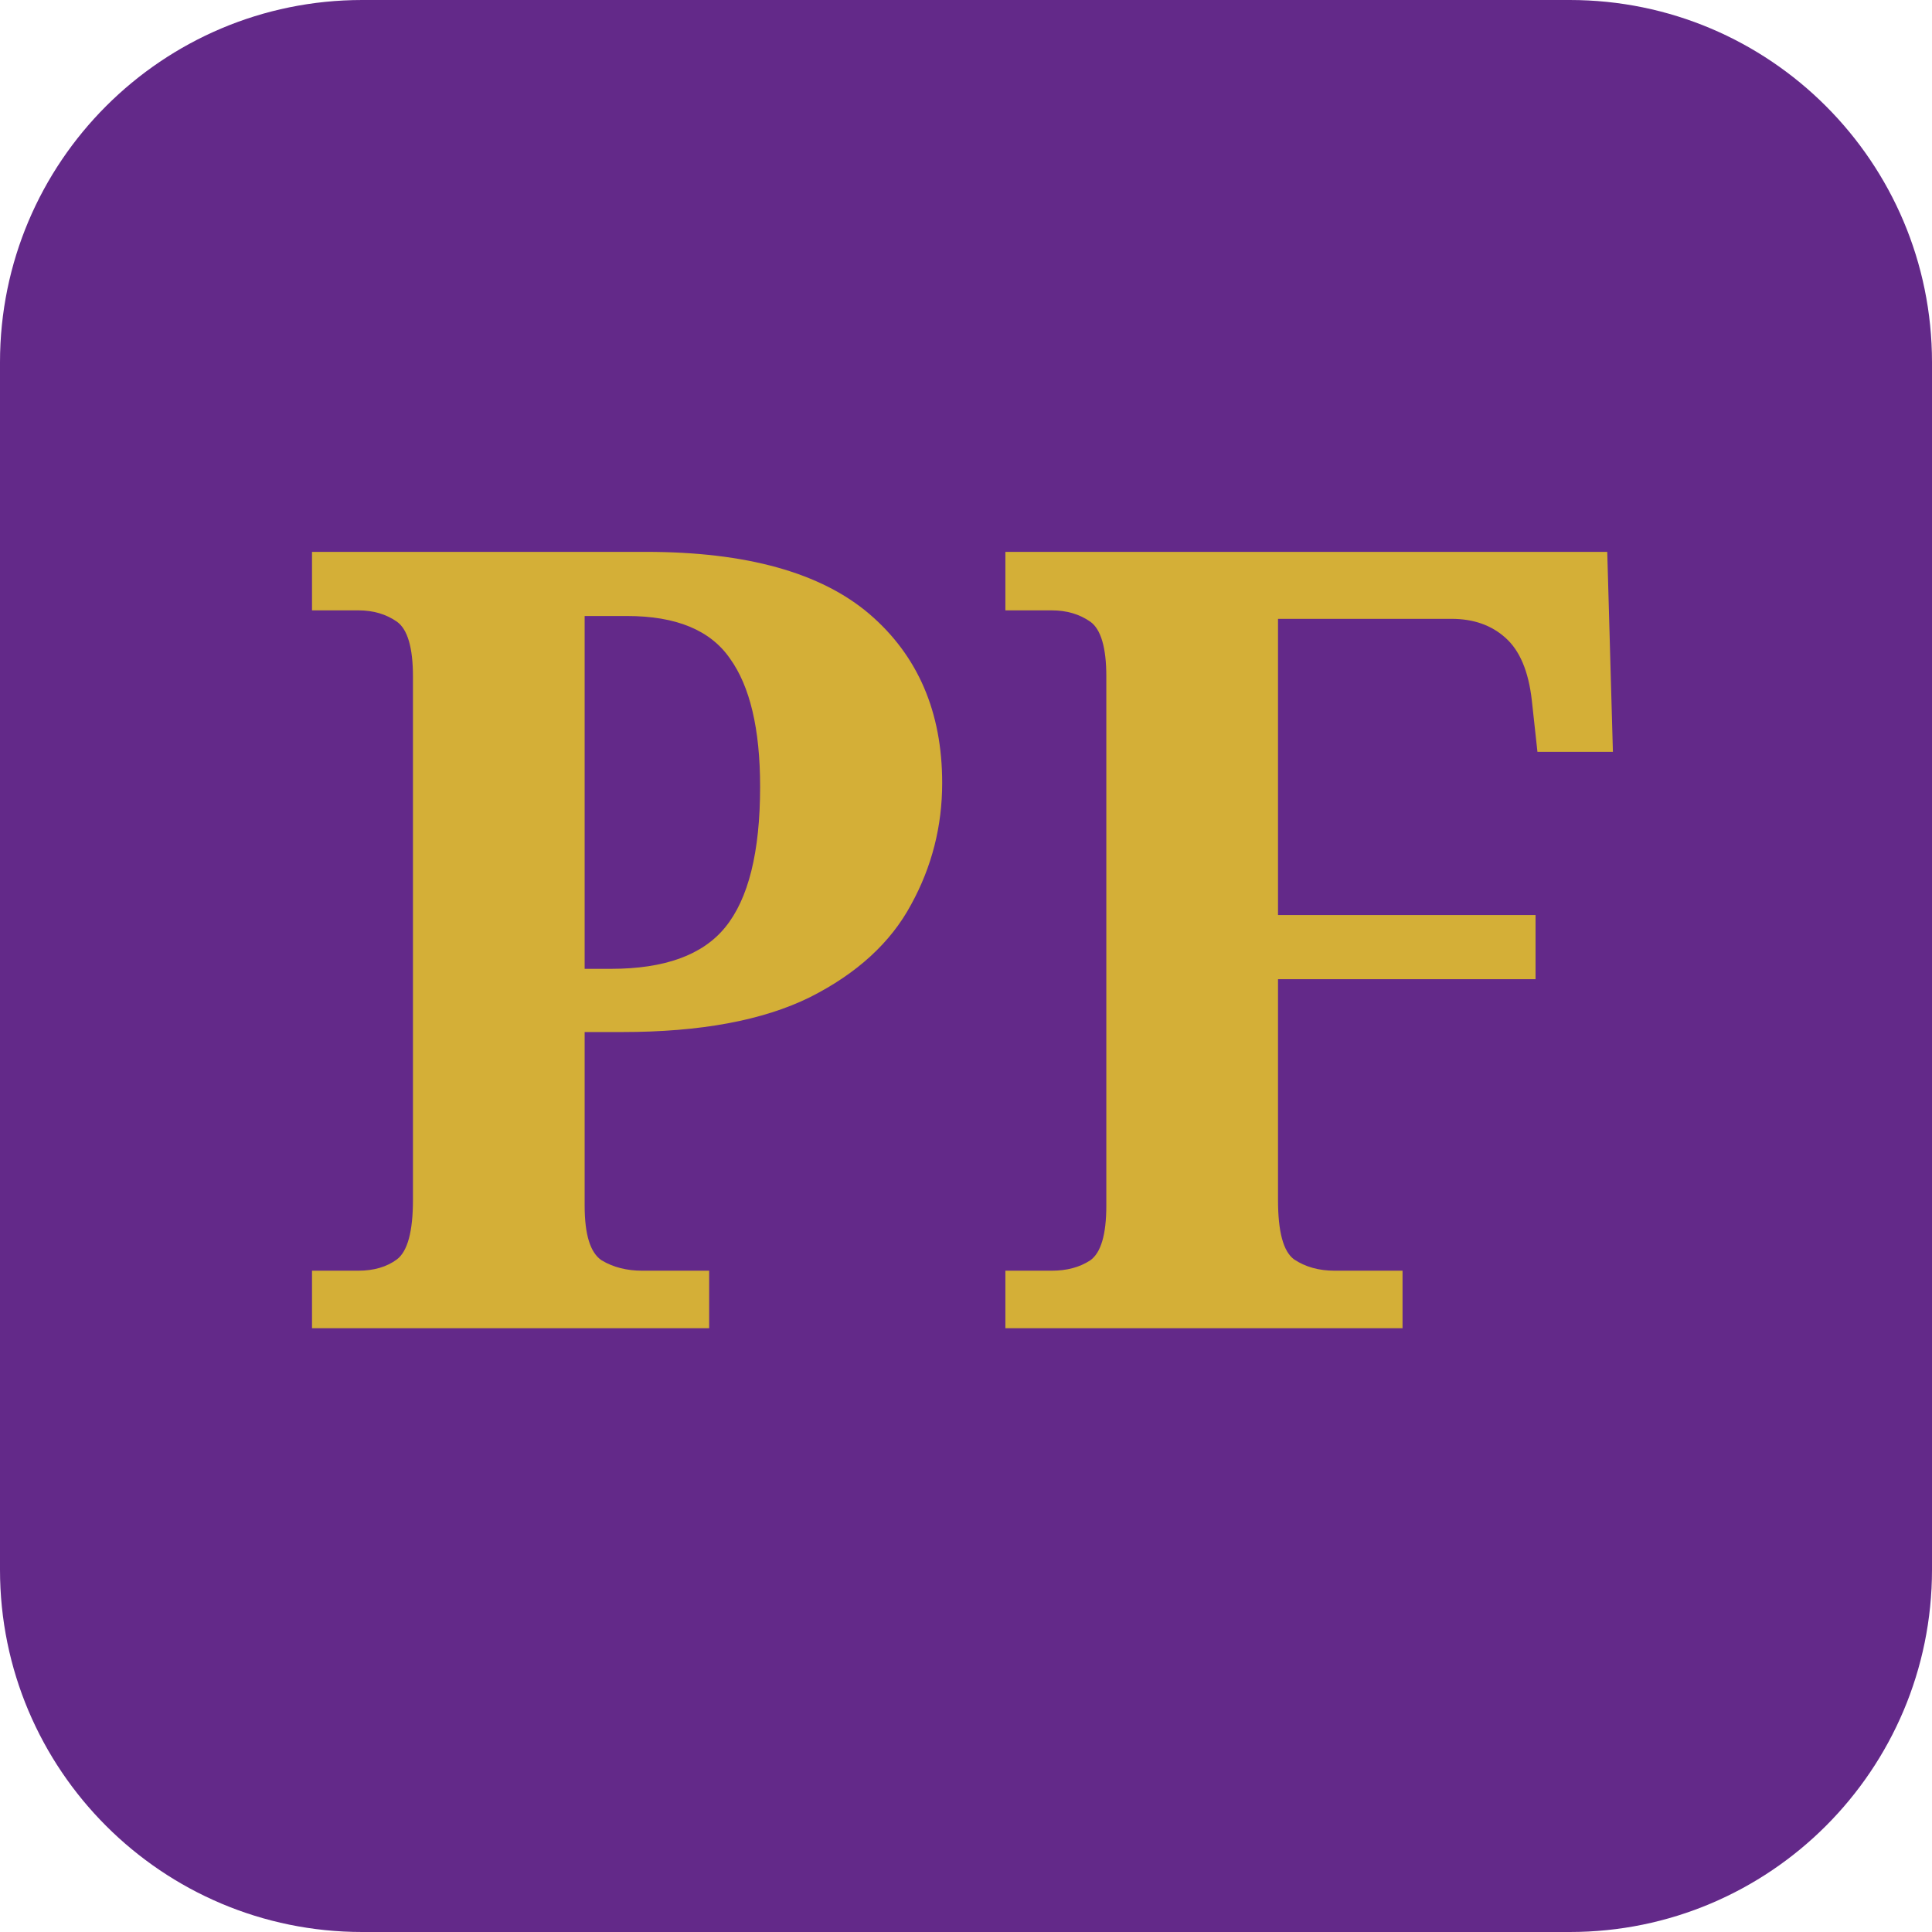
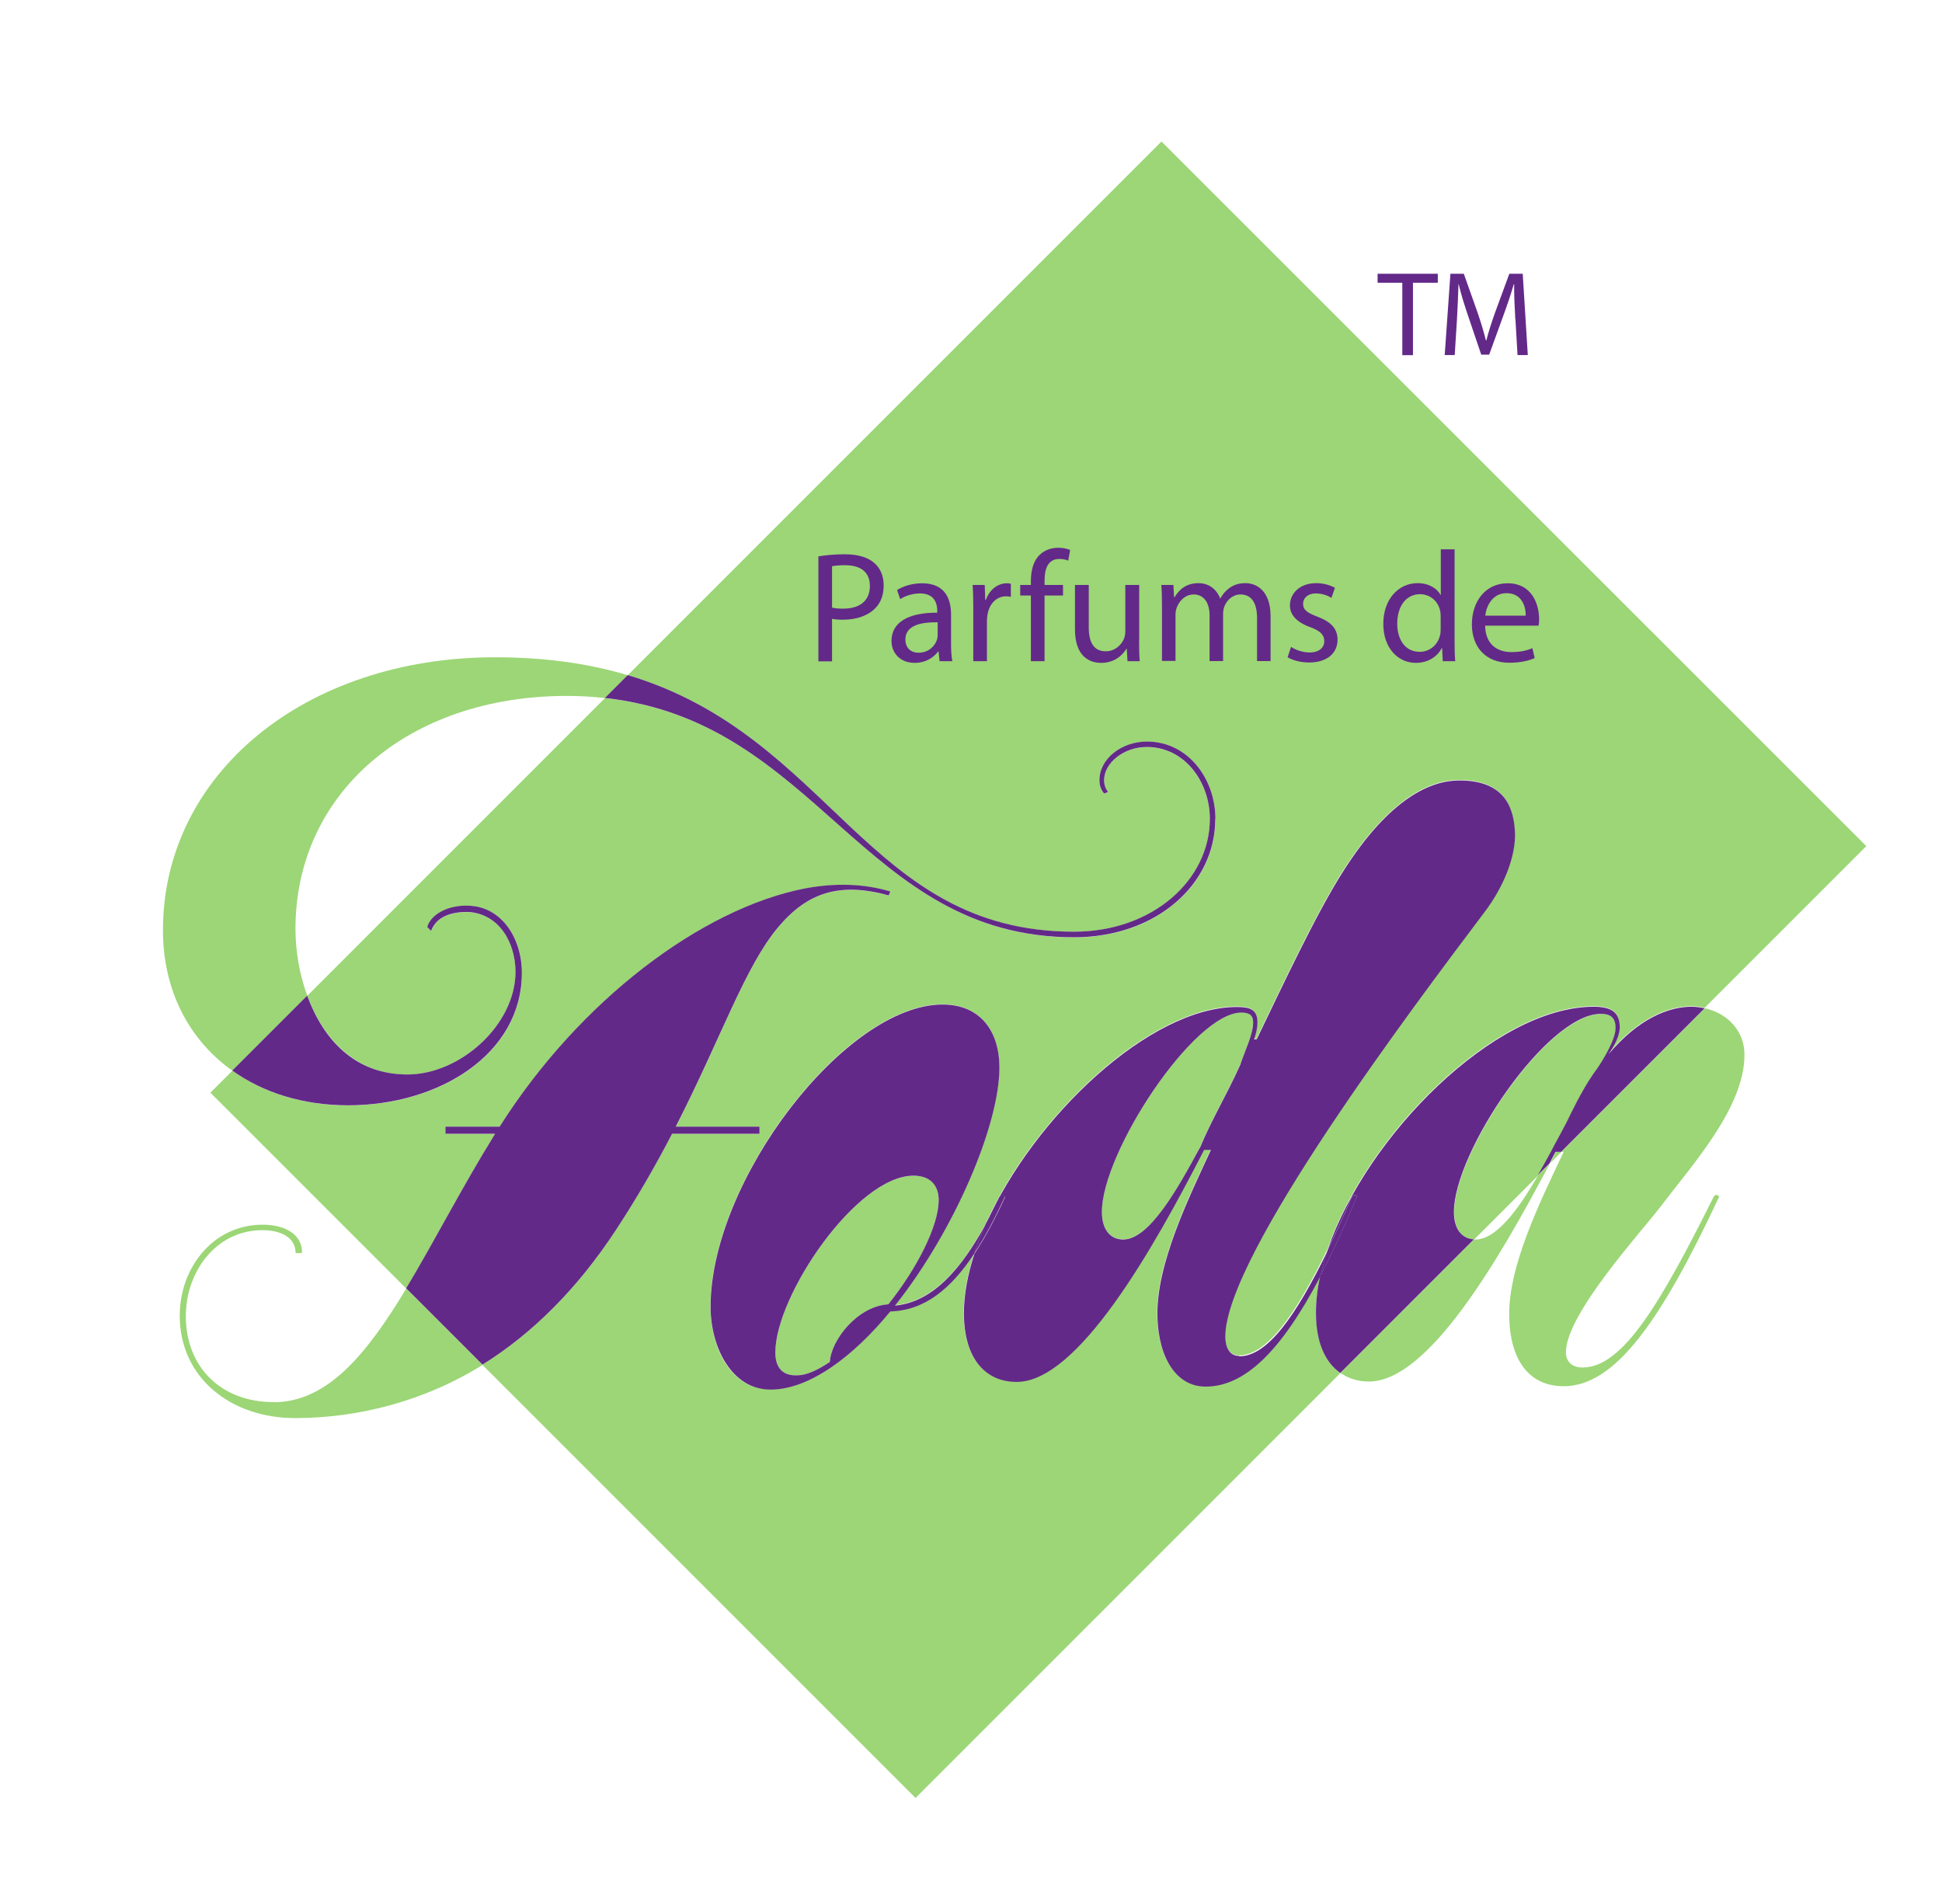
- <svg xmlns="http://www.w3.org/2000/svg" viewBox="0 0 32 32">
-   <rect width="32" height="32" rx="6" fill="#632989" />
-   <text x="16" y="22" text-anchor="middle" font-family="serif" font-weight="bold" font-size="18" fill="#D4AF37">PF</text>
+ <svg xmlns="http://www.w3.org/2000/svg" id="Layer_1" version="1.1" viewBox="0 0 149.33 146.37">
+   <defs>
+     <style>
+       .st0 {
+         fill: #632989;
+       }
+ 
+       .st1 {
+         fill: none;
+       }
+ 
+       .st2 {
+         fill: #9cd676;
+       }
+     </style>
+   </defs>
+   <g>
+     <path class="st1" d="M22.72,71.41c0,1.71.3,3.51.91,5.16l22.89-22.89c-.94-.1-1.9-.17-2.93-.17-12.19,0-20.87,7.46-20.87,17.9Z" />
+     <path class="st1" d="M118.29,90.35l-4.95,4.95s.07.01.11.01c1.63,0,3.34-2.37,4.84-4.96Z" />
+     <g>
+       <path class="st2" d="M21.02,107.81c-4,0-6.73-2.67-6.73-6.61,0-3.4,2.31-6.61,5.89-6.61,1.4,0,2.55.55,2.55,1.76h.49c.06-1.27-1.09-2.18-3.03-2.18-3.82,0-6.37,3.34-6.37,6.98,0,4.85,4,7.89,8.86,7.89s9.96-1.3,14.43-4.09l-5.87-5.87c-3.05,5.06-6.07,8.74-10.2,8.74Z" />
+       <path class="st2" d="M12.53,71.53c0,4.63,2.01,8.43,5.34,10.8l5.76-5.76c-.61-1.65-.91-3.46-.91-5.16,0-10.43,8.68-17.9,20.87-17.9,1.02,0,1.99.06,2.93.17l1.76-1.76c-2.9-.87-6.25-1.38-10.21-1.38-14.62,0-25.54,8.98-25.54,20.99Z" />
+       <path class="st2" d="M131.77,92.03c-4.03,8.07-6.96,13.12-10.07,13.12-.87,0-1.29-.5-1.29-1.17,0-2.94,5.82-9.28,7.36-11.3,2.37-3.14,6.37-7.52,6.37-11.57,0-1.84-1.29-3.19-3.04-3.58l-11.04,11.04h.18c-2,4.19-4.19,8.8-4.19,12.44s1.58,5.58,4.19,5.58c3.94,0,7.46-4.98,11.95-14.56-.12-.27-.36-.12-.42,0Z" />
+       <path class="st2" d="M118.29,90.35c-1.5,2.59-3.21,4.96-4.84,4.96-.04,0-.07,0-.11-.01l-10.27,10.27c.61.42,1.34.66,2.19.66,4.54,0,9.94-9.24,13.91-16.76l-.88.88Z" />
+     </g>
+     <path class="st2" d="M70.24,90.4c-4.37,0-10.62,9.22-10.62,13.59,0,1.03.42,1.82,1.7,1.76.67,0,1.53-.38,2.49-1.03.09-1.65,2.11-4.28,4.5-4.43,2.26-2.84,3.87-6.07,3.87-8.01,0-1.09-.61-1.88-1.94-1.88Z" />
+     <path class="st2" d="M95.39,81.81c.33-1.02.97-2.31.97-3.2,0-.52-.24-.76-.91-.76-3.66,0-10.72,10.74-10.72,15.33,0,1.4.67,2.12,1.64,2.12,2,0,4.19-3.88,5.88-7.04.85-2.06,2.12-4.19,3.09-6.37.01-.03.03-.06.04-.09Z" />
+     <path class="st2" d="M119.17,89.47l.9-.9h-.43c-.15.3-.31.59-.47.9Z" />
+     <path class="st2" d="M101.19,100.95c0-.91.12-1.87.33-2.85-3.05,5.82-5.85,8.49-8.84,8.49-2.25,0-3.61-2.18-3.7-5.35-.12-4.06,2.47-9.27,4.11-12.85h-.52c-3.94,7.69-9.71,17.84-14.41,17.84-2.49,0-4.06-1.88-4.06-5.28,0-1.44.29-2.98.81-4.58-1.8,2.72-3.82,4.38-6.46,4.45-2.88,3.5-6.14,6.01-9.21,6.01s-4.61-3.22-4.61-6.37c0-9.71,10.37-23.24,17.84-23.24,2.91,0,4.37,2.06,4.37,4.85,0,4.44-3.49,12.57-8.02,18.29,2.92-.28,5.11-2.83,6.98-6.29,3.67-8.19,12.57-16.68,19.29-16.68.96,0,1.58.17,1.58,1.18,0,.42-.11.88-.26,1.32l.21-.03c2.09-4.34,4.61-9.71,6.61-12.85,3.66-5.76,6.84-7.04,8.96-7.04,3.08,0,4.16,1.61,4.28,3.91.11,1.91-.89,4.32-2.35,6.23-5.4,7.17-19.92,26.41-19.92,32.62,0,.67.23,1.49,1.06,1.49,2.14,0,4.33-3.04,6.81-8.16,2.98-8.75,12.83-18.69,20.46-18.69,1.27,0,2,.36,2,1.58,0,.64-.39,1.41-.87,2.08,2.34-2.78,4.66-3.66,6.39-3.66.36,0,.7.05,1.03.12l12.43-12.43L89.31,10.88l-41.04,41.04c15.7,4.69,18.4,19.73,34.32,19.73,6.01,0,10.44-3.94,10.44-8.68,0-2.85-1.94-5.52-4.85-5.52-1.76,0-3.28,1.21-3.28,2.55,0,.36.12.67.3.91l-.3.12c-.24-.3-.36-.61-.36-1.03,0-1.64,1.7-2.97,3.64-2.97,3.21,0,5.28,2.91,5.28,5.95,0,5.04-4.55,9.1-10.86,9.1-16.24,0-19.68-16.61-36.08-18.4l-22.89,22.89c1.23,3.34,3.73,6.06,7.71,6.06s8.31-3.82,8.31-7.89c0-2.18-1.21-4.49-3.7-4.61-1.15,0-2.37.3-2.79,1.46l-.3-.3c.3-1.03,1.7-1.7,3.15-1.64,2.61.06,4.13,2.55,4.13,5.16,0,6.25-6.37,10.19-13.35,10.19-3.49,0-6.54-.97-8.92-2.67l-1.69,1.69,15.05,15.05c2.14-3.55,4.29-7.78,6.84-11.88h-3.82v-.55h4.17c6.13-9.68,15.52-16.77,23.49-18.32,2.31-.42,4.55-.36,6.55.24l-.12.3c-3.76-1.03-6.25-.24-8.49,2.43-2.58,3.06-4.4,8.54-7.89,15.35h6.43v.55h-6.72c-1.21,2.33-2.62,4.81-4.32,7.4-3.02,4.6-6.49,8-10.26,10.35l33.31,33.31,32.67-32.67c-1.18-.82-1.87-2.38-1.87-4.62Z" />
+     <path class="st2" d="M119.27,88.58c.42-.85,1.09-2,1.46-2.79.73-1.46,1.39-2.67,2.12-3.64.49-.73,1.4-2.24,1.4-3.09,0-.79-.36-1.09-1.15-1.09-4.12,0-11.28,10.62-11.28,15.23,0,1.34.62,2.06,1.53,2.11l4.95-4.95c.34-.59.67-1.19.99-1.78Z" />
+     <path class="st0" d="M76.85,92.03c-.34.71-.68,1.4-1.04,2.05-.34.77-.64,1.53-.89,2.29.82-1.24,1.59-2.71,2.35-4.34-.12-.24-.24-.18-.42,0Z" />
+     <g>
+       <path class="st0" d="M40.13,74.8c0-2.61-1.52-5.1-4.13-5.16-1.46-.06-2.85.61-3.15,1.64l.3.3c.42-1.15,1.64-1.46,2.79-1.46,2.49.12,3.7,2.43,3.7,4.61,0,4.06-4.25,7.89-8.31,7.89s-6.48-2.72-7.71-6.06l-5.76,5.76c2.38,1.7,5.43,2.67,8.92,2.67,6.98,0,13.35-3.94,13.35-10.19Z" />
+       <path class="st0" d="M58.39,86.63h-6.43c3.49-6.81,5.31-12.29,7.89-15.35,2.25-2.67,4.73-3.46,8.49-2.43l.12-.3c-2-.61-4.25-.67-6.55-.24-7.98,1.55-17.37,8.65-23.49,18.32h-4.17v.55h3.82c-2.55,4.11-4.7,8.33-6.84,11.88l5.87,5.87c3.77-2.35,7.24-5.75,10.26-10.35,1.7-2.59,3.11-5.07,4.32-7.4h6.72v-.55Z" />
+       <path class="st0" d="M93.46,62.97c0-3.03-2.06-5.95-5.28-5.95-1.94,0-3.64,1.33-3.64,2.97,0,.42.12.73.36,1.03l.3-.12c-.18-.24-.3-.55-.3-.91,0-1.33,1.52-2.55,3.28-2.55,2.91,0,4.85,2.67,4.85,5.52,0,4.73-4.43,8.68-10.44,8.68-15.92,0-18.63-15.04-34.32-19.73l-1.76,1.76c16.4,1.79,19.84,18.4,36.08,18.4,6.31,0,10.86-4.06,10.86-9.1Z" />
+       <path class="st0" d="M68.83,100.38c4.54-5.72,8.02-13.85,8.02-18.29,0-2.79-1.46-4.85-4.37-4.85-7.46,0-17.84,13.53-17.84,23.24,0,3.15,1.64,6.37,4.61,6.37s6.33-2.5,9.21-6.01c2.63-.07,4.66-1.73,6.46-4.45.25-.76.55-1.52.89-2.29-1.88,3.45-4.06,6.01-6.98,6.29ZM68.31,100.29c-2.4.15-4.41,2.78-4.5,4.43-.96.65-1.82,1.03-2.49,1.03-1.27.06-1.7-.73-1.7-1.76,0-4.37,6.25-13.59,10.62-13.59,1.33,0,1.94.79,1.94,1.88,0,1.94-1.61,5.17-3.87,8.01Z" />
+       <path class="st0" d="M95.28,104.26c-.83,0-1.06-.82-1.06-1.49,0-6.22,14.52-25.45,19.92-32.62,1.46-1.91,2.46-4.32,2.35-6.23-.12-2.31-1.2-3.91-4.28-3.91-2.12,0-5.31,1.27-8.96,7.04-2,3.14-4.52,8.51-6.61,12.85l-.21.03c.15-.44.26-.89.26-1.32,0-1.02-.62-1.18-1.58-1.18-6.72,0-15.62,8.48-19.29,16.68.36-.66.7-1.34,1.04-2.05.18-.18.3-.24.42,0-.76,1.64-1.53,3.1-2.35,4.34-.52,1.59-.81,3.14-.81,4.58,0,3.4,1.58,5.28,4.06,5.28,4.7,0,10.47-10.15,14.41-17.84h.52c-1.64,3.58-4.23,8.78-4.11,12.85.09,3.17,1.46,5.35,3.7,5.35,2.99,0,5.79-2.67,8.84-8.49.14-.66.33-1.32.57-2-2.48,5.12-4.67,8.16-6.81,8.16ZM92.25,88.27c-1.7,3.15-3.88,7.04-5.88,7.04-.97,0-1.64-.73-1.64-2.12,0-4.6,7.07-15.33,10.72-15.33.67,0,.91.24.91.76,0,.9-.64,2.18-.97,3.2-.01.03-.03.06-.04.09-.97,2.18-2.25,4.31-3.09,6.37Z" />
+       <path class="st0" d="M130.07,77.41c-1.73,0-4.05.88-6.39,3.66.47-.67.87-1.44.87-2.08,0-1.21-.73-1.58-2-1.58-7.63,0-17.47,9.94-20.46,18.69.6-1.24,1.22-2.6,1.85-4.07.11-.18.41-.17.39,0-.97,2.32-1.9,4.33-2.81,6.07-.22.98-.33,1.94-.33,2.85,0,2.24.69,3.8,1.87,4.62l10.27-10.27c-.91-.06-1.53-.77-1.53-2.11,0-4.61,7.16-15.23,11.28-15.23.79,0,1.15.3,1.15,1.09,0,.85-.91,2.37-1.4,3.09-.73.97-1.4,2.18-2.12,3.64-.36.79-1.03,1.94-1.46,2.79-.32.59-.65,1.19-.99,1.78l.88-.88c.16-.3.32-.6.47-.9h.43l11.04-11.04c-.33-.07-.67-.12-1.03-.12Z" />
+     </g>
+     <path class="st0" d="M104.34,92.03c.01-.17-.29-.18-.39,0-.64,1.47-1.25,2.83-1.85,4.07-.23.68-.42,1.34-.57,2,.91-1.74,1.84-3.75,2.81-6.07Z" />
+   </g>
+   <g>
+     <path class="st0" d="M62.93,42.78c.51-.08,1.17-.16,2.02-.16,1.04,0,1.8.24,2.29.68.45.39.71.98.71,1.71s-.22,1.32-.63,1.74c-.56.59-1.46.9-2.49.9-.31,0-.6-.01-.85-.07v3.27h-1.05v-8.06ZM63.98,46.72c.23.06.52.08.87.08,1.27,0,2.04-.62,2.04-1.74s-.76-1.6-1.92-1.6c-.46,0-.81.04-.99.08v3.17Z" />
+     <path class="st0" d="M72.25,50.84l-.08-.74h-.04c-.33.46-.96.87-1.79.87-1.19,0-1.79-.83-1.79-1.68,0-1.42,1.26-2.19,3.52-2.18v-.12c0-.48-.13-1.36-1.33-1.36-.54,0-1.11.17-1.52.44l-.24-.7c.48-.31,1.19-.52,1.92-.52,1.79,0,2.23,1.22,2.23,2.4v2.19c0,.51.02,1,.1,1.4h-.97ZM72.1,47.85c-1.16-.02-2.48.18-2.48,1.32,0,.69.46,1.02,1,1.02.76,0,1.25-.48,1.42-.98.04-.11.06-.23.06-.34v-1.02Z" />
+     <path class="st0" d="M74.84,46.81c0-.69-.01-1.28-.05-1.83h.93l.04,1.15h.05c.27-.79.91-1.28,1.62-1.28.12,0,.21.01.3.04v1c-.11-.02-.22-.04-.36-.04-.75,0-1.28.57-1.43,1.37-.02.15-.05.31-.05.5v3.12h-1.05v-4.03Z" />
+     <path class="st0" d="M79.27,50.84v-5.05h-.82v-.81h.82v-.28c0-.82.18-1.57.68-2.04.4-.39.93-.54,1.43-.54.38,0,.7.08.91.17l-.15.82c-.16-.07-.38-.13-.68-.13-.91,0-1.14.8-1.14,1.69v.31h1.42v.81h-1.42v5.05h-1.05Z" />
+     <path class="st0" d="M87.59,49.24c0,.61.01,1.14.05,1.6h-.94l-.06-.96h-.02c-.28.47-.9,1.09-1.94,1.09-.92,0-2.02-.51-2.02-2.57v-3.42h1.06v3.24c0,1.11.34,1.86,1.31,1.86.71,0,1.21-.5,1.4-.97.06-.16.1-.35.1-.54v-3.59h1.07v4.26Z" />
+     <path class="st0" d="M89.35,46.57c0-.6-.01-1.1-.05-1.59h.93l.05.94h.04c.33-.56.87-1.08,1.84-1.08.8,0,1.4.48,1.66,1.17h.02c.18-.33.41-.58.65-.76.35-.27.74-.41,1.29-.41.77,0,1.92.51,1.92,2.54v3.45h-1.04v-3.32c0-1.12-.41-1.8-1.27-1.8-.61,0-1.08.45-1.26.97-.05.15-.08.34-.08.53v3.62h-1.04v-3.51c0-.93-.41-1.61-1.22-1.61-.67,0-1.15.53-1.32,1.06-.06.16-.08.34-.08.52v3.53h-1.04v-4.27Z" />
+     <path class="st0" d="M99.29,49.75c.31.21.87.42,1.4.42.77,0,1.14-.39,1.14-.87s-.3-.79-1.09-1.08c-1.05-.38-1.55-.96-1.55-1.66,0-.94.76-1.72,2.02-1.72.59,0,1.11.17,1.44.36l-.27.77c-.23-.14-.65-.34-1.2-.34-.63,0-.98.36-.98.8,0,.48.35.7,1.11.99,1.02.39,1.54.9,1.54,1.77,0,1.03-.8,1.75-2.19,1.75-.64,0-1.23-.16-1.65-.4l.27-.81Z" />
+     <path class="st0" d="M111.85,42.25v7.08c0,.52.01,1.11.05,1.51h-.96l-.05-1.02h-.02c-.33.65-1.04,1.15-2,1.15-1.42,0-2.5-1.2-2.5-2.98-.01-1.95,1.2-3.15,2.63-3.15.9,0,1.5.42,1.77.9h.02v-3.5h1.07ZM110.78,47.37c0-.13-.01-.31-.05-.45-.16-.68-.74-1.23-1.54-1.23-1.1,0-1.75.97-1.75,2.26,0,1.19.58,2.17,1.73,2.17.71,0,1.37-.47,1.56-1.27.04-.15.05-.29.05-.46v-1.02Z" />
+     <path class="st0" d="M114.2,48.11c.02,1.44.94,2.03,2.01,2.03.76,0,1.22-.13,1.62-.3l.18.76c-.38.17-1.02.36-1.95.36-1.8,0-2.88-1.19-2.88-2.95s1.04-3.16,2.75-3.16c1.91,0,2.42,1.68,2.42,2.76,0,.22-.02.39-.04.5h-4.11ZM117.32,47.34c.01-.68-.28-1.73-1.48-1.73-1.08,0-1.55.99-1.63,1.73h3.11Z" />
+   </g>
+   <g>
+     <path class="st0" d="M107.83,21.74h-1.9v-.69h4.63v.69h-1.91v5.57h-.82v-5.57Z" />
+     <path class="st0" d="M116.52,24.56c-.05-.87-.1-1.92-.09-2.7h-.03c-.21.73-.47,1.51-.79,2.38l-1.1,3.03h-.61l-1.01-2.98c-.3-.88-.55-1.69-.72-2.43h-.02c-.02.78-.07,1.83-.12,2.76l-.17,2.68h-.77l.44-6.25h1.03l1.07,3.02c.26.77.47,1.46.63,2.11h.03c.16-.63.38-1.32.66-2.11l1.11-3.02h1.03l.39,6.25h-.79l-.16-2.75Z" />
+   </g>
</svg>
